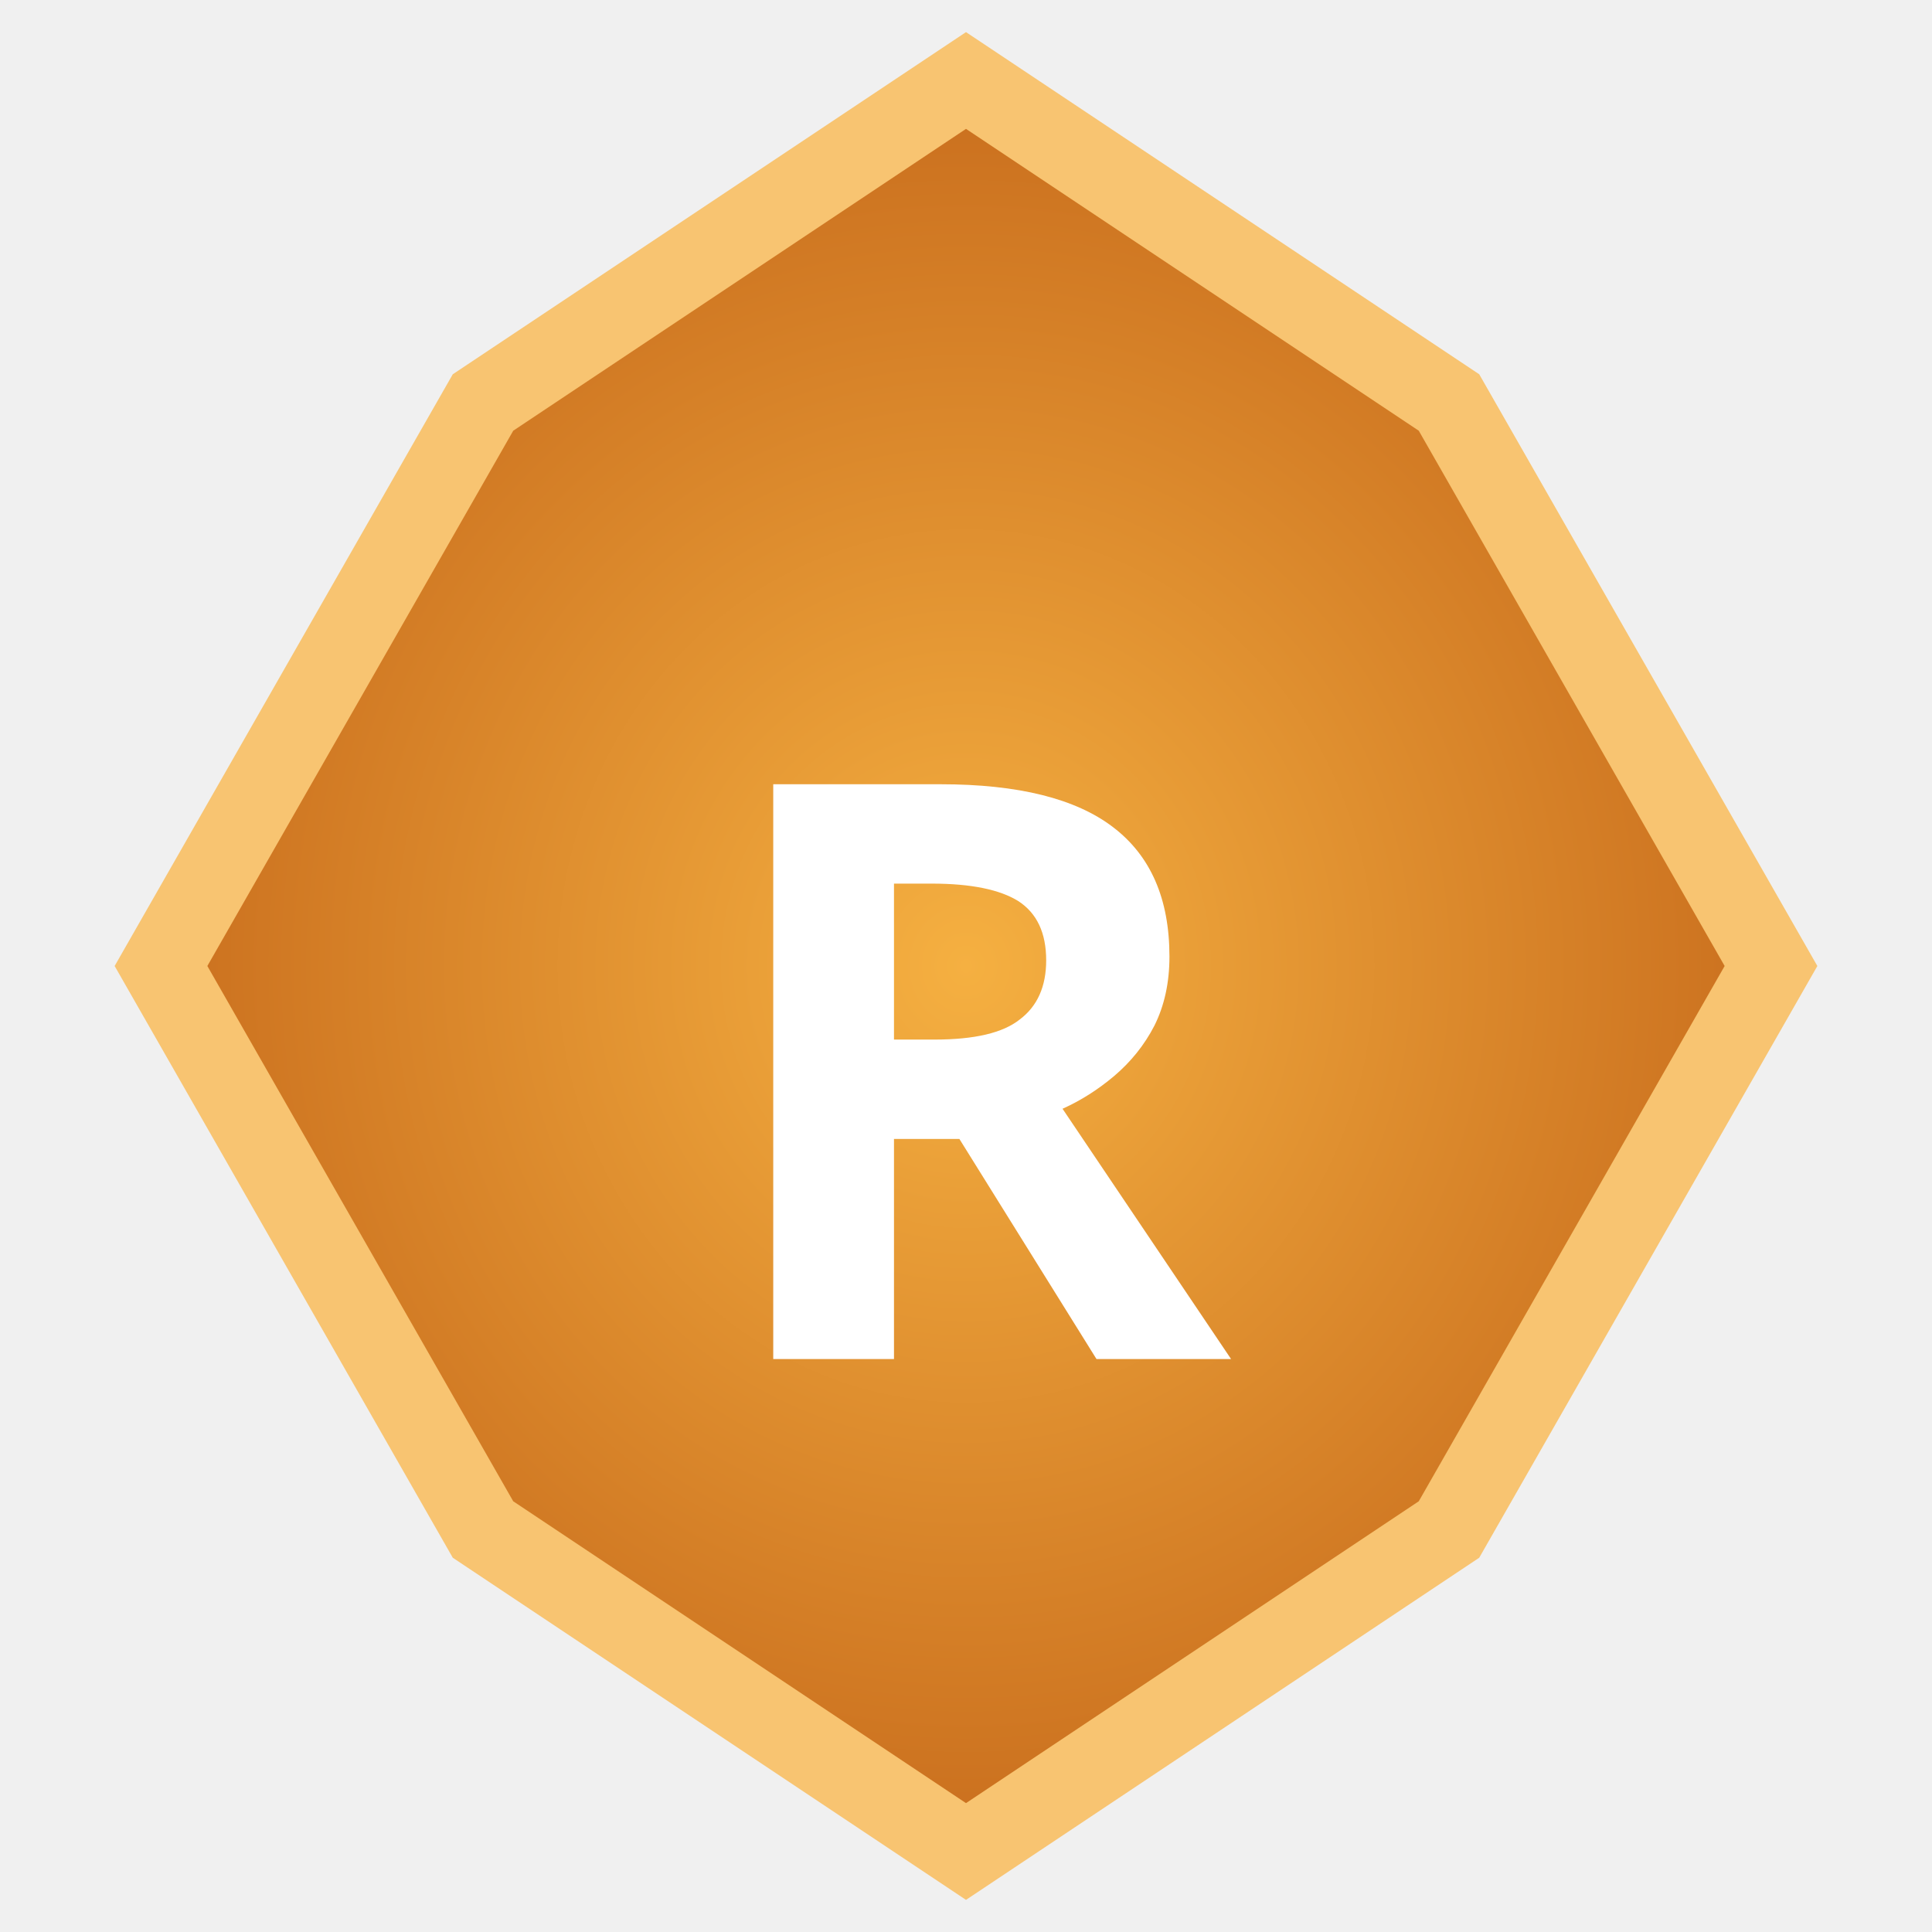
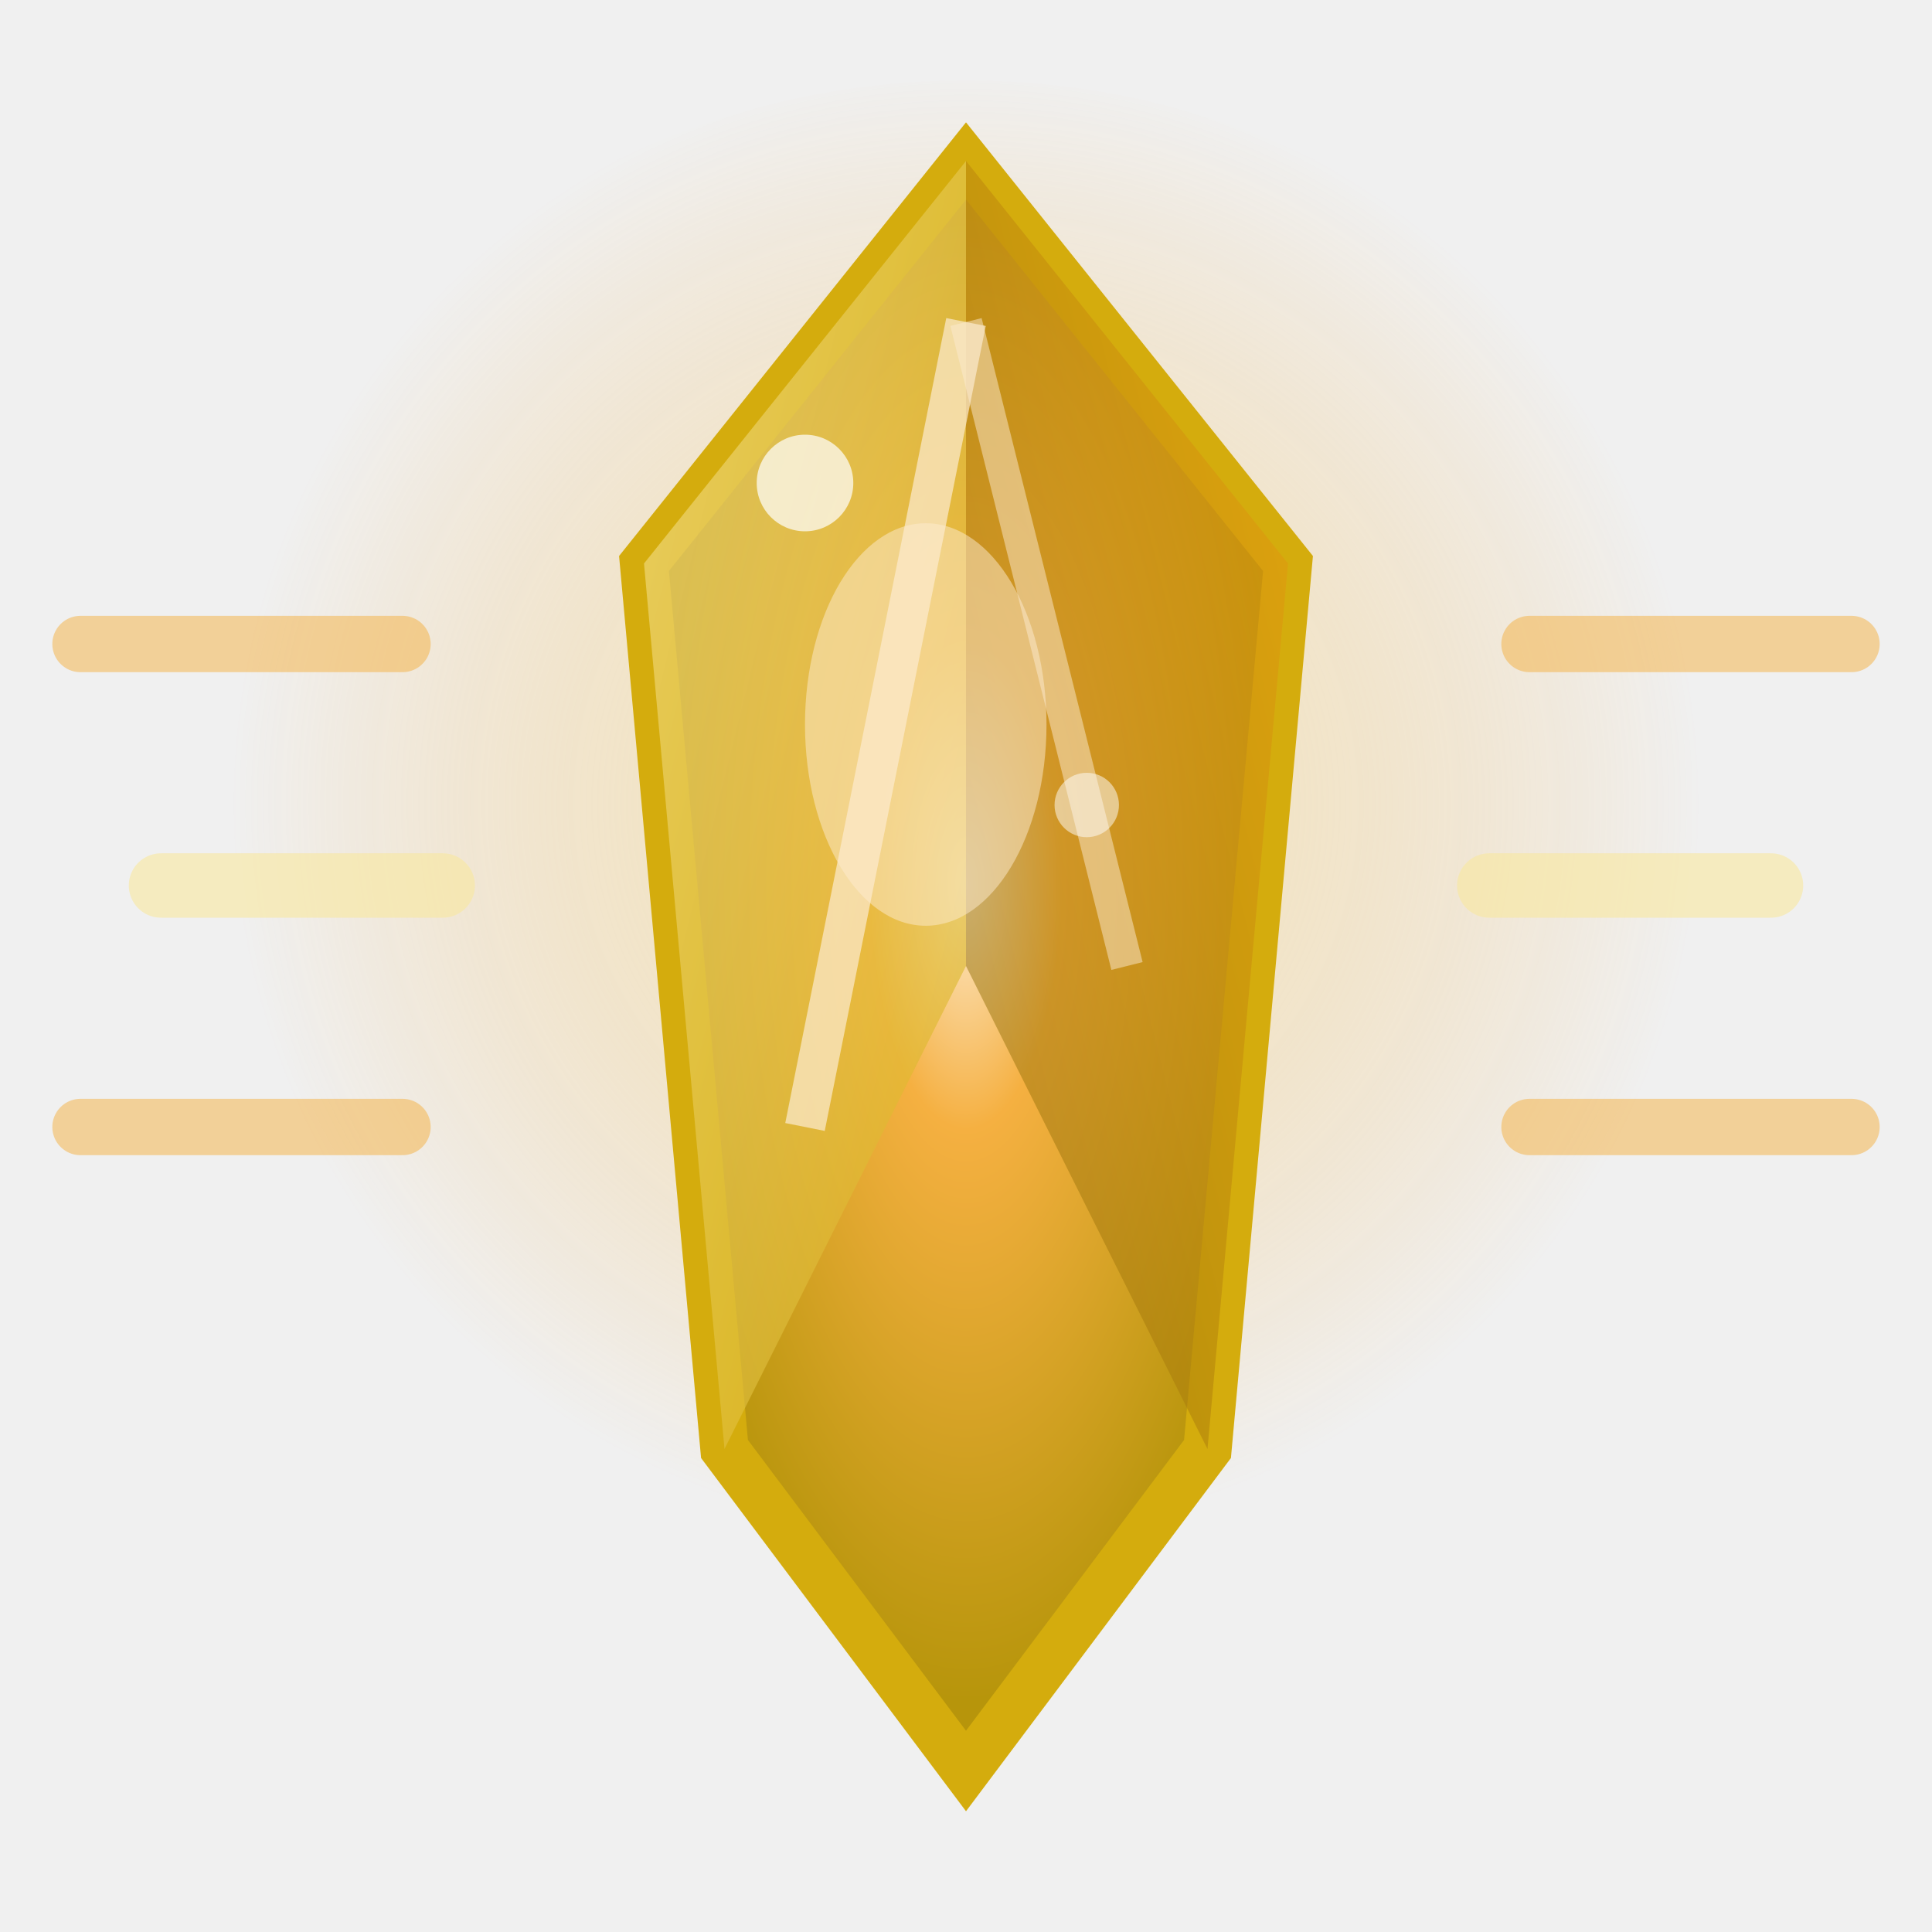
<svg xmlns="http://www.w3.org/2000/svg" viewBox="0 0 24 24">
  <defs>
-     <radialGradient id="prg" cx="0.5" cy="0.5" r="0.5">
-       <stop offset="0%" stop-color="#F5B041" />
-       <stop offset="100%" stop-color="#CA6F1E" />
+     <radialGradient id="rapid_core" cx="0.5" cy="0.45" r="0.5">
+       <stop offset="0%" stop-color="#FDEBD0" />
+       <stop offset="30%" stop-color="#F5B041" />
+       <stop offset="100%" stop-color="#B7950B" />
+     </radialGradient>
+     <linearGradient id="rapid_facet_l" x1="0" y1="0" x2="1" y2="1">
+       <stop offset="0%" stop-color="#F9E79F" />
+       <stop offset="100%" stop-color="#D4AC0D" />
+     </linearGradient>
+     <linearGradient id="rapid_facet_r" x1="1" y1="0" x2="0" y2="1">
+       <stop offset="0%" stop-color="#F39c12" />
+       <stop offset="100%" stop-color="#7D6608" />
+     </linearGradient>
+     <radialGradient id="rapid_glow" cx="0.5" cy="0.45" r="0.45">
+       <stop offset="0%" stop-color="#F9E79F" stop-opacity="0.5" />
+       <stop offset="100%" stop-color="#F39c12" stop-opacity="0" />
    </radialGradient>
  </defs>
-   <polygon points="12,1 18,5 22,12 18,19 12,23 6,19 2,12 6,5" fill="url(#prg)" stroke="#F8C471" stroke-width="1" />
-   <text x="12" y="13" text-anchor="middle" dominant-baseline="central" fill="#FFF" font-family="sans-serif" font-weight="bold" font-size="10">R</text>
+   <circle cx="12" cy="11" r="10" fill="url(#rapid_glow)" />
+   <line x1="1" y1="8" x2="5" y2="8" stroke="#F5B041" stroke-width="0.7" stroke-opacity="0.5" stroke-linecap="round" />
+   <line x1="2" y1="11" x2="5.5" y2="11" stroke="#F9E79F" stroke-width="0.8" stroke-opacity="0.6" stroke-linecap="round" />
+   <line x1="1" y1="14" x2="5" y2="14" stroke="#F5B041" stroke-width="0.7" stroke-opacity="0.5" stroke-linecap="round" />
+   <line x1="19" y1="8" x2="23" y2="8" stroke="#F5B041" stroke-width="0.7" stroke-opacity="0.5" stroke-linecap="round" />
+   <line x1="18.5" y1="11" x2="22" y2="11" stroke="#F9E79F" stroke-width="0.8" stroke-opacity="0.6" stroke-linecap="round" />
+   <line x1="19" y1="14" x2="23" y2="14" stroke="#F5B041" stroke-width="0.7" stroke-opacity="0.5" stroke-linecap="round" />
+   <polygon points="12,2 16,7 15,18 12,22 9,18 8,7" fill="url(#rapid_core)" stroke="#D4AC0D" stroke-width="0.6" />
+   <polygon points="8,7 12,2 12,12 9,18" fill="url(#rapid_facet_l)" opacity="0.6" />
+   <polygon points="16,7 12,2 12,12 15,18" fill="url(#rapid_facet_r)" opacity="0.5" />
+   <line x1="12" y1="4" x2="10" y2="14" stroke="#FDEBD0" stroke-width="0.5" stroke-opacity="0.7" />
+   <line x1="12" y1="4" x2="14" y2="12" stroke="#FDEBD0" stroke-width="0.4" stroke-opacity="0.5" />
+   <ellipse cx="11.5" cy="9" rx="1.5" ry="2.5" fill="#FDEBD0" opacity="0.5" />
+   <circle cx="10" cy="6" r="0.6" fill="#FFF" opacity="0.7" />
+   <circle cx="13.5" cy="10" r="0.4" fill="#FFF" opacity="0.5" />
</svg>
